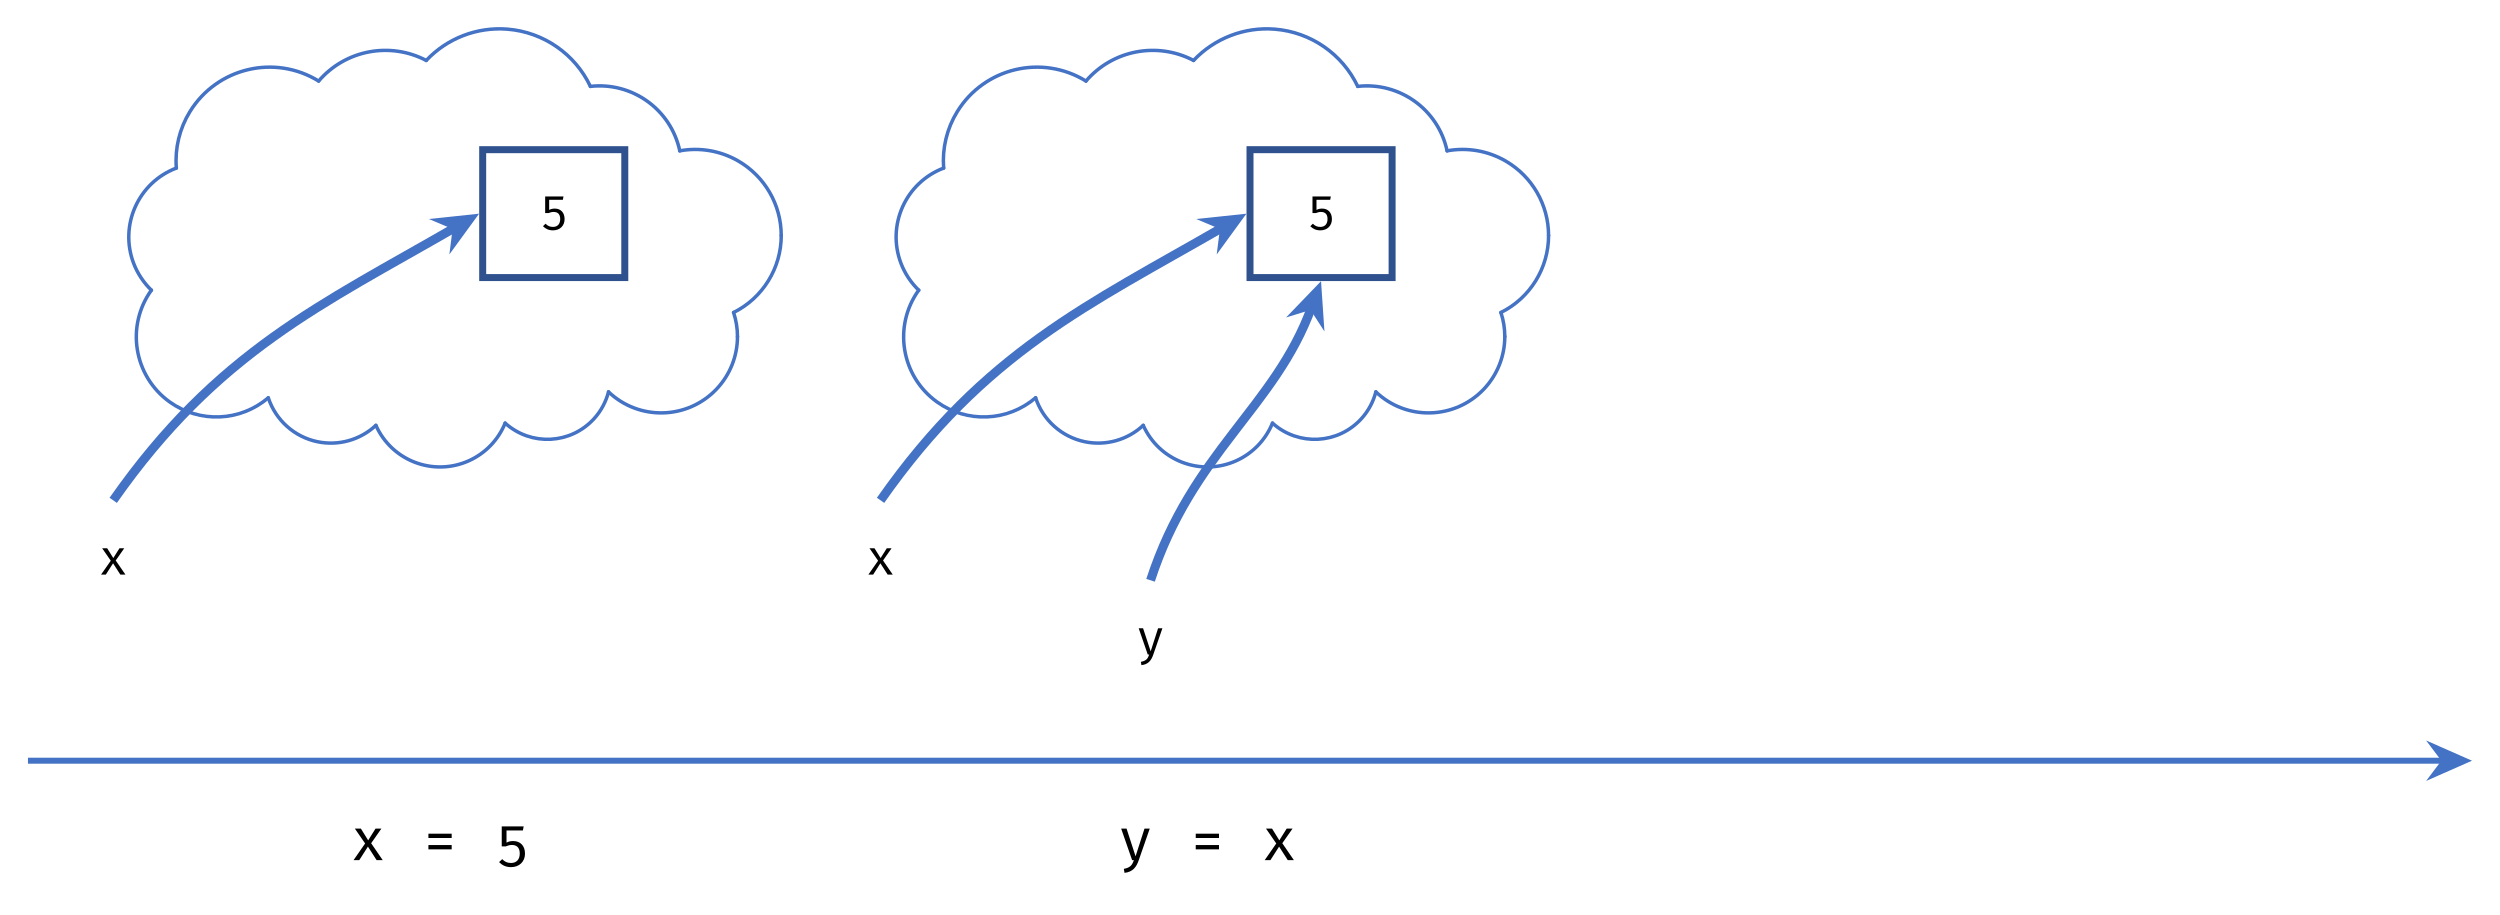
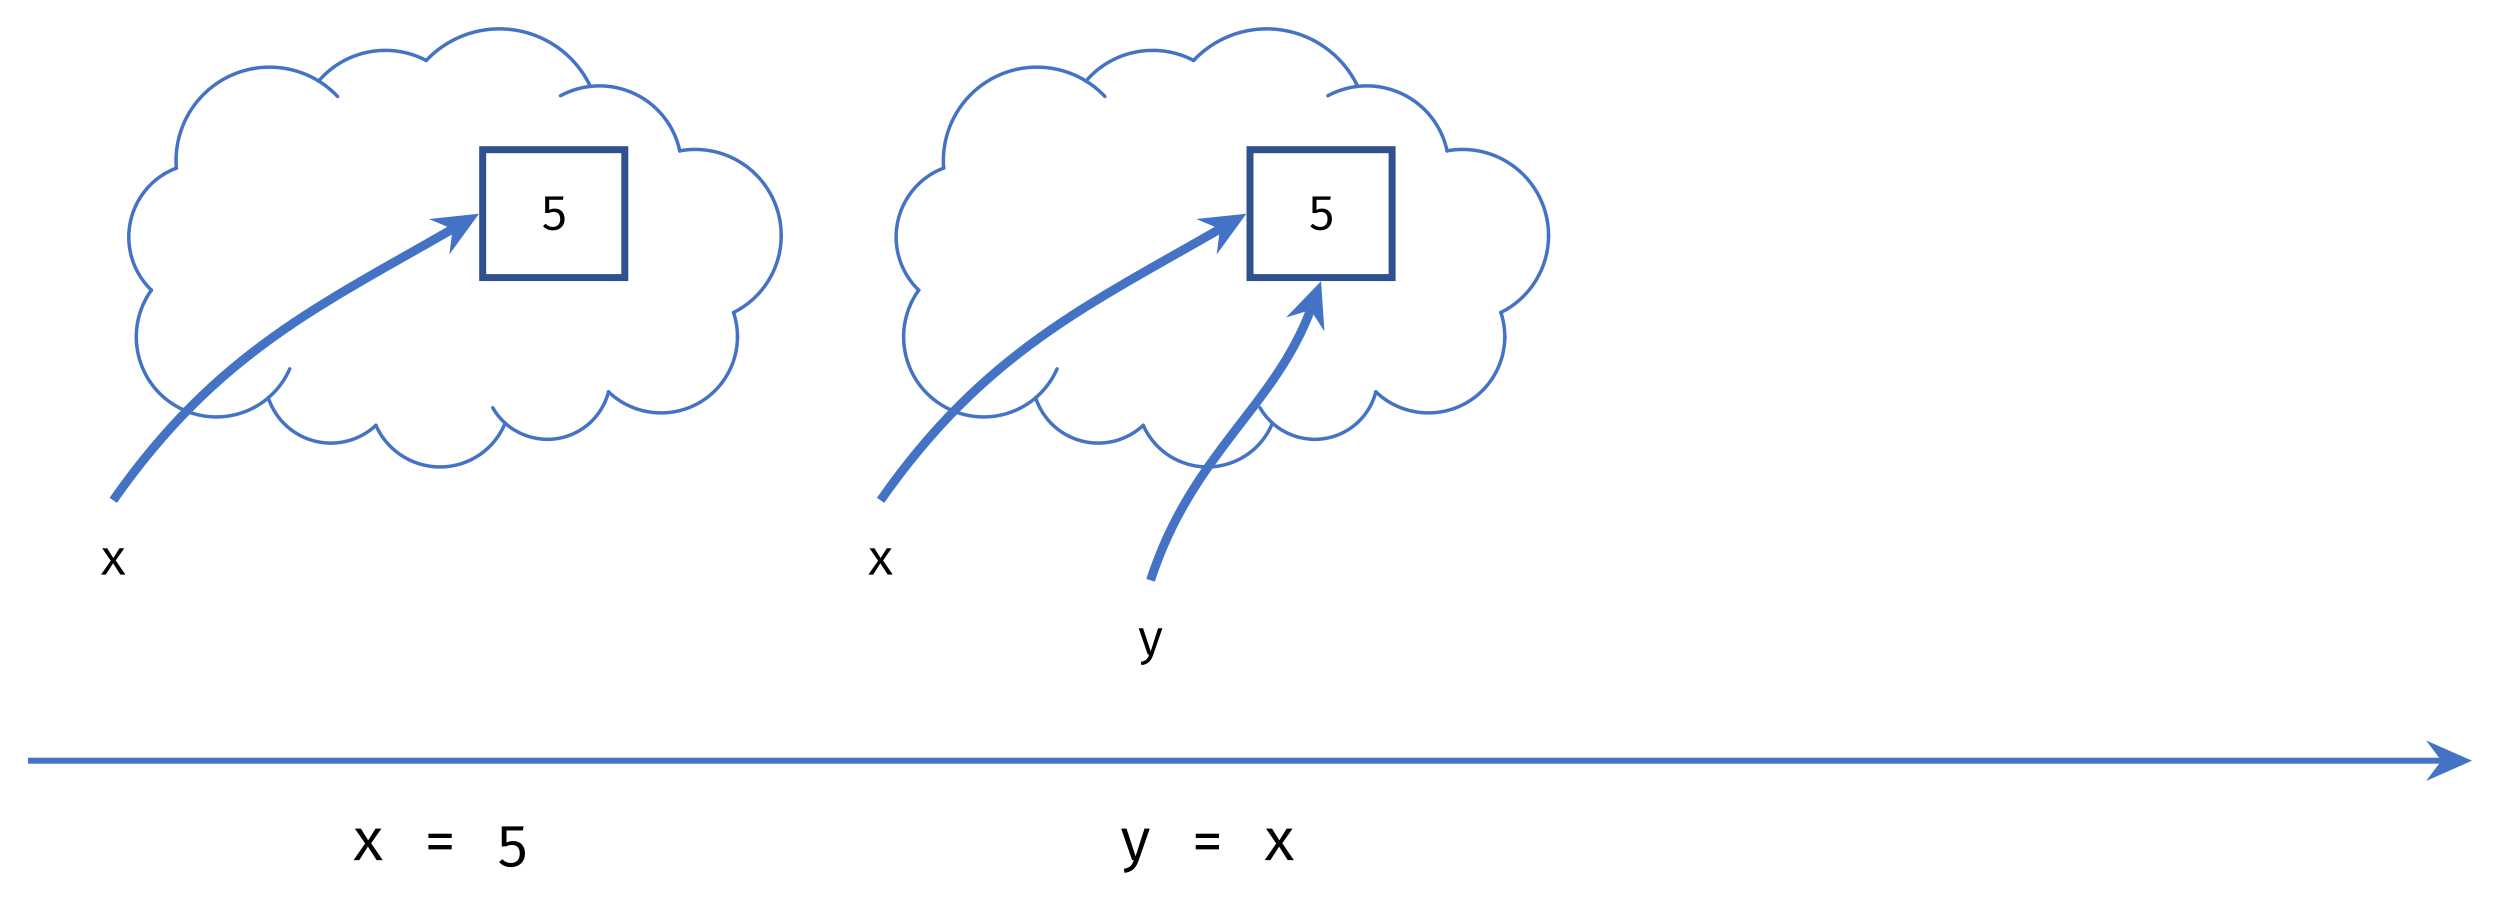
<svg xmlns="http://www.w3.org/2000/svg" xmlns:xlink="http://www.w3.org/1999/xlink" viewBox="0 0 498.717 182.421">
  <defs>
    <g>
      <g id="glyph-0-0">
        <path d="M 4.938 -5.609 L 1.281 -5.609 L 1.281 -2.297 L 1.969 -2.297 C 2.297 -2.422 2.562 -2.516 2.984 -2.516 C 3.703 -2.516 4.281 -2.156 4.281 -1.109 C 4.281 -0.094 3.734 0.469 2.844 0.469 C 2.203 0.469 1.781 0.266 1.359 -0.172 L 0.844 0.328 C 1.359 0.844 1.969 1.156 2.844 1.156 C 4.234 1.156 5.156 0.234 5.156 -1.078 C 5.156 -2.406 4.375 -3.188 3.203 -3.188 C 2.781 -3.188 2.438 -3.109 2.078 -2.922 L 2.078 -4.938 L 4.812 -4.938 Z M 4.938 -5.609 " />
      </g>
      <g id="glyph-0-1">
        <path d="M 1.516 0 L 2.953 -2.25 L 4.406 0 L 5.422 0 L 3.484 -2.812 L 5.188 -5.25 L 4.234 -5.25 L 3 -3.297 L 1.781 -5.25 L 0.781 -5.25 L 2.5 -2.766 L 0.562 0 Z M 1.516 0 " />
      </g>
      <g id="glyph-0-2">
        <path d="M 5.359 -5.25 L 4.5 -5.25 L 3.016 -0.641 L 1.5 -5.25 L 0.625 -5.25 L 2.438 0 L 2.719 0 C 2.453 0.812 2.141 1.25 1.062 1.453 L 1.172 2.109 C 2.578 1.969 3.156 1.109 3.531 0.031 Z M 5.359 -5.25 " />
      </g>
      <g id="glyph-1-0">
        <path d="M 1.812 0 L 3.547 -2.703 L 5.281 0 L 6.5 0 L 4.188 -3.375 L 6.234 -6.297 L 5.062 -6.297 L 3.594 -3.953 L 2.141 -6.297 L 0.938 -6.297 L 2.984 -3.328 L 0.672 0 Z M 1.812 0 " />
      </g>
      <g id="glyph-1-1">
        <path d="M 5.906 -5.281 L 1.266 -5.281 L 1.266 -4.422 L 5.906 -4.422 Z M 5.906 -3.016 L 1.266 -3.016 L 1.266 -2.156 L 5.906 -2.156 Z M 5.906 -3.016 " />
      </g>
      <g id="glyph-1-2">
        <path d="M 5.922 -6.734 L 1.547 -6.734 L 1.547 -2.75 L 2.359 -2.75 C 2.75 -2.906 3.078 -3.031 3.578 -3.031 C 4.453 -3.031 5.141 -2.578 5.141 -1.328 C 5.141 -0.109 4.469 0.562 3.406 0.562 C 2.641 0.562 2.125 0.312 1.641 -0.203 L 1.016 0.391 C 1.641 1.016 2.359 1.391 3.406 1.391 C 5.062 1.391 6.188 0.281 6.188 -1.297 C 6.188 -2.875 5.25 -3.812 3.844 -3.812 C 3.328 -3.812 2.922 -3.734 2.5 -3.5 L 2.5 -5.922 L 5.766 -5.922 Z M 5.922 -6.734 " />
      </g>
      <g id="glyph-1-3">
        <path d="M 6.438 -6.297 L 5.391 -6.297 L 3.609 -0.766 L 1.812 -6.297 L 0.734 -6.297 L 2.922 0 L 3.266 0 C 2.938 0.969 2.562 1.5 1.266 1.734 L 1.406 2.531 C 3.078 2.359 3.797 1.328 4.234 0.031 Z M 6.438 -6.297 " />
      </g>
    </g>
    <clipPath id="clip-0">
      <path clip-rule="nonzero" d="M 468 132 L 498.719 132 L 498.719 172 L 468 172 Z M 468 132 " />
    </clipPath>
  </defs>
  <path fill="none" stroke-width="1.196" stroke-linecap="butt" stroke-linejoin="miter" stroke="rgb(26.668%,44.707%,76.862%)" stroke-opacity="1" stroke-miterlimit="10" d="M -82.206 -99.214 L 399.681 -99.214 " transform="matrix(1,0,0,-1,87.784,52.536)" />
  <path fill-rule="nonzero" fill="rgb(26.668%,44.707%,76.862%)" fill-opacity="1" d="M 491.652 151.75 L 485.832 149.184 L 487.766 151.75 L 485.832 154.316 Z M 491.652 151.75 " />
  <g clip-path="url(#clip-0)">
    <path fill="none" stroke-width="1.196" stroke-linecap="butt" stroke-linejoin="miter" stroke="rgb(26.668%,44.707%,76.862%)" stroke-opacity="1" stroke-miterlimit="10" d="M 7.58 -0 L 1.76 2.566 L 3.693 -0 L 1.76 -2.567 Z M 7.58 -0 " transform="matrix(1,0,0,-1,484.0725,151.7498)" />
  </g>
  <path fill="none" stroke-width="0.697" stroke-linecap="round" stroke-linejoin="miter" stroke="rgb(26.668%,44.707%,76.862%)" stroke-opacity="1" stroke-miterlimit="10" d="M 68.06 5.559 C 68.06 11.692 64.786 17.36 59.478 20.427 C 55.954 22.462 51.821 23.177 47.818 22.446 " transform="matrix(1,0,0,-1,87.784,52.536)" />
  <path fill="none" stroke-width="0.697" stroke-linecap="round" stroke-linejoin="miter" stroke="rgb(26.668%,44.707%,76.862%)" stroke-opacity="1" stroke-miterlimit="10" d="M 58.556 -9.804 C 64.38 -6.902 68.064 -0.952 68.064 5.556 " transform="matrix(1,0,0,-1,87.784,52.536)" />
-   <path fill="none" stroke-width="0.697" stroke-linecap="round" stroke-linejoin="miter" stroke="rgb(26.668%,44.707%,76.862%)" stroke-opacity="1" stroke-miterlimit="10" d="M 47.821 22.446 C 46.068 30.677 38.357 36.235 29.993 35.302 " transform="matrix(1,0,0,-1,87.784,52.536)" />
+   <path fill="none" stroke-width="0.697" stroke-linecap="round" stroke-linejoin="miter" stroke="rgb(26.668%,44.707%,76.862%)" stroke-opacity="1" stroke-miterlimit="10" d="M 47.821 22.446 C 46.603 28.165 42.427 32.802 36.864 34.602 C 32.611 35.985 27.97 35.563 24.032 33.434 " transform="matrix(1,0,0,-1,87.784,52.536)" />
  <path fill="none" stroke-width="0.697" stroke-linecap="round" stroke-linejoin="miter" stroke="rgb(26.668%,44.707%,76.862%)" stroke-opacity="1" stroke-miterlimit="10" d="M 29.989 35.302 C 26.919 41.782 20.622 46.134 13.474 46.716 C 7.4 47.208 1.427 44.911 -2.753 40.477 " transform="matrix(1,0,0,-1,87.784,52.536)" />
  <path fill="none" stroke-width="0.697" stroke-linecap="round" stroke-linejoin="miter" stroke="rgb(26.668%,44.707%,76.862%)" stroke-opacity="1" stroke-miterlimit="10" d="M -2.757 40.477 C -9.991 44.274 -18.897 42.571 -24.218 36.368 " transform="matrix(1,0,0,-1,87.784,52.536)" />
-   <path fill="none" stroke-width="0.697" stroke-linecap="round" stroke-linejoin="miter" stroke="rgb(26.668%,44.707%,76.862%)" stroke-opacity="1" stroke-miterlimit="10" d="M -24.221 36.368 C -32.999 41.774 -44.491 39.04 -49.897 30.266 C -51.971 26.899 -52.921 22.954 -52.608 19.013 " transform="matrix(1,0,0,-1,87.784,52.536)" />
+   <path fill="none" stroke-width="0.697" stroke-linecap="round" stroke-linejoin="miter" stroke="rgb(26.668%,44.707%,76.862%)" stroke-opacity="1" stroke-miterlimit="10" d="M -20.444 33.298 C -27.522 40.786 -39.331 41.122 -46.823 34.048 C -50.925 30.169 -53.054 24.641 -52.608 19.013 " transform="matrix(1,0,0,-1,87.784,52.536)" />
  <path fill="none" stroke-width="0.697" stroke-linecap="round" stroke-linejoin="miter" stroke="rgb(26.668%,44.707%,76.862%)" stroke-opacity="1" stroke-miterlimit="10" d="M -52.604 19.009 C -60.202 16.118 -64.018 7.614 -61.128 0.016 C -60.354 -2.011 -59.143 -3.843 -57.581 -5.351 " transform="matrix(1,0,0,-1,87.784,52.536)" />
-   <path fill="none" stroke-width="0.697" stroke-linecap="round" stroke-linejoin="miter" stroke="rgb(26.668%,44.707%,76.862%)" stroke-opacity="1" stroke-miterlimit="10" d="M -57.585 -5.351 C -62.733 -12.503 -61.108 -22.48 -53.956 -27.632 C -47.987 -31.929 -39.858 -31.593 -34.264 -26.819 " transform="matrix(1,0,0,-1,87.784,52.536)" />
+   <path fill="none" stroke-width="0.697" stroke-linecap="round" stroke-linejoin="miter" stroke="rgb(26.668%,44.707%,76.862%)" stroke-opacity="1" stroke-miterlimit="10" d="M -57.585 -5.351 C -62.733 -12.503 -61.108 -22.48 -53.956 -27.632 C -49.327 -30.964 -43.268 -31.573 -38.069 -29.234 C -34.456 -27.605 -31.573 -24.687 -29.991 -21.05 " transform="matrix(1,0,0,-1,87.784,52.536)" />
  <path fill="none" stroke-width="0.697" stroke-linecap="round" stroke-linejoin="miter" stroke="rgb(26.668%,44.707%,76.862%)" stroke-opacity="1" stroke-miterlimit="10" d="M -34.264 -26.823 C -32.796 -31.28 -29.061 -34.624 -24.464 -35.581 C -20.276 -36.456 -15.925 -35.237 -12.8 -32.316 " transform="matrix(1,0,0,-1,87.784,52.536)" />
  <path fill="none" stroke-width="0.697" stroke-linecap="round" stroke-linejoin="miter" stroke="rgb(26.668%,44.707%,76.862%)" stroke-opacity="1" stroke-miterlimit="10" d="M -12.796 -32.319 C -9.639 -39.386 -1.35 -42.554 5.716 -39.394 C 9.017 -37.921 11.626 -35.222 12.986 -31.87 " transform="matrix(1,0,0,-1,87.784,52.536)" />
-   <path fill="none" stroke-width="0.697" stroke-linecap="round" stroke-linejoin="miter" stroke="rgb(26.668%,44.707%,76.862%)" stroke-opacity="1" stroke-miterlimit="10" d="M 12.986 -31.87 C 18.154 -36.523 26.111 -36.109 30.763 -30.941 C 32.126 -29.429 33.103 -27.605 33.607 -25.636 " transform="matrix(1,0,0,-1,87.784,52.536)" />
+   <path fill="none" stroke-width="0.697" stroke-linecap="round" stroke-linejoin="miter" stroke="rgb(26.668%,44.707%,76.862%)" stroke-opacity="1" stroke-miterlimit="10" d="M 10.509 -28.808 C 13.982 -34.831 21.681 -36.894 27.704 -33.421 C 30.638 -31.726 32.767 -28.917 33.607 -25.636 " transform="matrix(1,0,0,-1,87.784,52.536)" />
  <path fill="none" stroke-width="0.697" stroke-linecap="round" stroke-linejoin="miter" stroke="rgb(26.668%,44.707%,76.862%)" stroke-opacity="1" stroke-miterlimit="10" d="M 59.333 -14.609 C 59.333 -12.976 59.068 -11.355 58.556 -9.804 " transform="matrix(1,0,0,-1,87.784,52.536)" />
  <path fill="none" stroke-width="0.697" stroke-linecap="round" stroke-linejoin="miter" stroke="rgb(26.668%,44.707%,76.862%)" stroke-opacity="1" stroke-miterlimit="10" d="M 33.607 -25.636 C 39.7 -31.433 49.337 -31.194 55.134 -25.105 C 57.829 -22.273 59.333 -18.515 59.333 -14.605 " transform="matrix(1,0,0,-1,87.784,52.536)" />
  <path fill-rule="nonzero" fill="rgb(100%,100%,100%)" fill-opacity="1" stroke-width="1.395" stroke-linecap="butt" stroke-linejoin="miter" stroke="rgb(18.43%,32.158%,56.078%)" stroke-opacity="1" stroke-miterlimit="10" d="M 8.505 -2.835 L 36.853 -2.835 L 36.853 22.677 L 8.505 22.677 Z M 8.505 -2.835 " transform="matrix(1,0,0,-1,87.784,52.536)" />
  <g fill="rgb(0%,0%,0%)" fill-opacity="1">
    <use xlink:href="#glyph-0-0" x="107.472" y="44.797" />
  </g>
  <g fill="rgb(0%,0%,0%)" fill-opacity="1">
    <use xlink:href="#glyph-0-1" x="19.598" y="114.622" />
  </g>
  <path fill="none" stroke-width="1.793" stroke-linecap="butt" stroke-linejoin="miter" stroke="rgb(26.668%,44.707%,76.862%)" stroke-opacity="1" stroke-miterlimit="10" d="M -65.198 -47.273 C -44.421 -17.601 -23.561 -8.191 2.997 7.145 " transform="matrix(1,0,0,-1,87.784,52.536)" />
  <path fill-rule="nonzero" fill="rgb(26.668%,44.707%,76.862%)" fill-opacity="1" stroke-width="1.531" stroke-linecap="butt" stroke-linejoin="miter" stroke="rgb(26.668%,44.707%,76.862%)" stroke-opacity="1" stroke-miterlimit="10" d="M 7.161 -0.001 L 2.252 2.175 L 3.901 0 L 2.253 -2.174 Z M 7.161 -0.001 " transform="matrix(0.86601,-0.49998,-0.49998,-0.86601,87.73517,47.14978)" />
  <g fill="rgb(0%,0%,0%)" fill-opacity="1">
    <use xlink:href="#glyph-1-0" x="69.851" y="171.591" />
  </g>
  <g fill="rgb(0%,0%,0%)" fill-opacity="1">
    <use xlink:href="#glyph-1-1" x="84.197" y="171.591" />
  </g>
  <g fill="rgb(0%,0%,0%)" fill-opacity="1">
    <use xlink:href="#glyph-1-2" x="98.543" y="171.591" />
  </g>
  <path fill="none" stroke-width="0.697" stroke-linecap="round" stroke-linejoin="miter" stroke="rgb(26.668%,44.707%,76.862%)" stroke-opacity="1" stroke-miterlimit="10" d="M 221.134 5.559 C 221.134 11.692 217.861 17.36 212.548 20.427 C 209.029 22.462 204.892 23.177 200.892 22.446 " transform="matrix(1,0,0,-1,87.784,52.536)" />
  <path fill="none" stroke-width="0.697" stroke-linecap="round" stroke-linejoin="miter" stroke="rgb(26.668%,44.707%,76.862%)" stroke-opacity="1" stroke-miterlimit="10" d="M 211.63 -9.804 C 217.454 -6.902 221.138 -0.952 221.138 5.556 " transform="matrix(1,0,0,-1,87.784,52.536)" />
-   <path fill="none" stroke-width="0.697" stroke-linecap="round" stroke-linejoin="miter" stroke="rgb(26.668%,44.707%,76.862%)" stroke-opacity="1" stroke-miterlimit="10" d="M 200.892 22.446 C 199.142 30.677 191.431 36.235 183.068 35.302 " transform="matrix(1,0,0,-1,87.784,52.536)" />
+   <path fill="none" stroke-width="0.697" stroke-linecap="round" stroke-linejoin="miter" stroke="rgb(26.668%,44.707%,76.862%)" stroke-opacity="1" stroke-miterlimit="10" d="M 200.892 22.446 C 199.677 28.165 195.497 32.802 189.939 34.602 C 185.681 35.985 181.044 35.563 177.107 33.434 " transform="matrix(1,0,0,-1,87.784,52.536)" />
  <path fill="none" stroke-width="0.697" stroke-linecap="round" stroke-linejoin="miter" stroke="rgb(26.668%,44.707%,76.862%)" stroke-opacity="1" stroke-miterlimit="10" d="M 183.064 35.302 C 179.993 41.782 173.693 46.134 166.548 46.716 C 160.474 47.208 154.501 44.911 150.318 40.477 " transform="matrix(1,0,0,-1,87.784,52.536)" />
  <path fill="none" stroke-width="0.697" stroke-linecap="round" stroke-linejoin="miter" stroke="rgb(26.668%,44.707%,76.862%)" stroke-opacity="1" stroke-miterlimit="10" d="M 150.318 40.477 C 143.079 44.274 134.177 42.571 128.853 36.368 " transform="matrix(1,0,0,-1,87.784,52.536)" />
-   <path fill="none" stroke-width="0.697" stroke-linecap="round" stroke-linejoin="miter" stroke="rgb(26.668%,44.707%,76.862%)" stroke-opacity="1" stroke-miterlimit="10" d="M 128.849 36.368 C 120.075 41.774 108.579 39.04 103.177 30.266 C 101.103 26.899 100.153 22.954 100.462 19.013 " transform="matrix(1,0,0,-1,87.784,52.536)" />
+   <path fill="none" stroke-width="0.697" stroke-linecap="round" stroke-linejoin="miter" stroke="rgb(26.668%,44.707%,76.862%)" stroke-opacity="1" stroke-miterlimit="10" d="M 132.63 33.298 C 125.552 40.786 113.743 41.122 106.251 34.048 C 102.146 30.169 100.017 24.641 100.462 19.013 " transform="matrix(1,0,0,-1,87.784,52.536)" />
  <path fill="none" stroke-width="0.697" stroke-linecap="round" stroke-linejoin="miter" stroke="rgb(26.668%,44.707%,76.862%)" stroke-opacity="1" stroke-miterlimit="10" d="M 100.466 19.009 C 92.868 16.118 89.056 7.614 91.946 0.016 C 92.716 -2.011 93.931 -3.843 95.489 -5.351 " transform="matrix(1,0,0,-1,87.784,52.536)" />
-   <path fill="none" stroke-width="0.697" stroke-linecap="round" stroke-linejoin="miter" stroke="rgb(26.668%,44.707%,76.862%)" stroke-opacity="1" stroke-miterlimit="10" d="M 95.489 -5.351 C 90.337 -12.503 91.962 -22.48 99.118 -27.632 C 105.083 -31.929 113.216 -31.593 118.806 -26.819 " transform="matrix(1,0,0,-1,87.784,52.536)" />
+   <path fill="none" stroke-width="0.697" stroke-linecap="round" stroke-linejoin="miter" stroke="rgb(26.668%,44.707%,76.862%)" stroke-opacity="1" stroke-miterlimit="10" d="M 95.489 -5.351 C 90.337 -12.503 91.962 -22.48 99.118 -27.632 C 103.747 -30.964 109.802 -31.573 115.001 -29.234 C 118.618 -27.605 121.497 -24.687 123.083 -21.05 " transform="matrix(1,0,0,-1,87.784,52.536)" />
  <path fill="none" stroke-width="0.697" stroke-linecap="round" stroke-linejoin="miter" stroke="rgb(26.668%,44.707%,76.862%)" stroke-opacity="1" stroke-miterlimit="10" d="M 118.81 -26.823 C 120.275 -31.28 124.013 -34.624 128.611 -35.581 C 132.798 -36.456 137.15 -35.237 140.275 -32.316 " transform="matrix(1,0,0,-1,87.784,52.536)" />
  <path fill="none" stroke-width="0.697" stroke-linecap="round" stroke-linejoin="miter" stroke="rgb(26.668%,44.707%,76.862%)" stroke-opacity="1" stroke-miterlimit="10" d="M 140.279 -32.319 C 143.435 -39.386 151.724 -42.554 158.79 -39.394 C 162.091 -37.921 164.696 -35.222 166.056 -31.87 " transform="matrix(1,0,0,-1,87.784,52.536)" />
-   <path fill="none" stroke-width="0.697" stroke-linecap="round" stroke-linejoin="miter" stroke="rgb(26.668%,44.707%,76.862%)" stroke-opacity="1" stroke-miterlimit="10" d="M 166.06 -31.87 C 171.224 -36.523 179.185 -36.109 183.837 -30.941 C 185.2 -29.429 186.177 -27.605 186.681 -25.636 " transform="matrix(1,0,0,-1,87.784,52.536)" />
+   <path fill="none" stroke-width="0.697" stroke-linecap="round" stroke-linejoin="miter" stroke="rgb(26.668%,44.707%,76.862%)" stroke-opacity="1" stroke-miterlimit="10" d="M 163.579 -28.808 C 167.056 -34.831 174.755 -36.894 180.775 -33.421 C 183.712 -31.726 185.841 -28.917 186.681 -25.636 " transform="matrix(1,0,0,-1,87.784,52.536)" />
  <path fill="none" stroke-width="0.697" stroke-linecap="round" stroke-linejoin="miter" stroke="rgb(26.668%,44.707%,76.862%)" stroke-opacity="1" stroke-miterlimit="10" d="M 212.404 -14.609 C 212.404 -12.976 212.142 -11.355 211.626 -9.804 " transform="matrix(1,0,0,-1,87.784,52.536)" />
  <path fill="none" stroke-width="0.697" stroke-linecap="round" stroke-linejoin="miter" stroke="rgb(26.668%,44.707%,76.862%)" stroke-opacity="1" stroke-miterlimit="10" d="M 186.681 -25.636 C 192.771 -31.433 202.411 -31.194 208.208 -25.105 C 210.9 -22.273 212.404 -18.515 212.404 -14.605 " transform="matrix(1,0,0,-1,87.784,52.536)" />
  <path fill-rule="nonzero" fill="rgb(100%,100%,100%)" fill-opacity="1" stroke-width="1.395" stroke-linecap="butt" stroke-linejoin="miter" stroke="rgb(18.43%,32.158%,56.078%)" stroke-opacity="1" stroke-miterlimit="10" d="M 161.575 -2.835 L 189.923 -2.835 L 189.923 22.677 L 161.575 22.677 Z M 161.575 -2.835 " transform="matrix(1,0,0,-1,87.784,52.536)" />
  <g fill="rgb(0%,0%,0%)" fill-opacity="1">
    <use xlink:href="#glyph-0-0" x="260.543" y="44.797" />
  </g>
  <g fill="rgb(0%,0%,0%)" fill-opacity="1">
    <use xlink:href="#glyph-0-1" x="172.669" y="114.622" />
  </g>
  <g fill="rgb(0%,0%,0%)" fill-opacity="1">
    <use xlink:href="#glyph-0-2" x="226.527" y="130.576" />
  </g>
  <path fill="none" stroke-width="1.793" stroke-linecap="butt" stroke-linejoin="miter" stroke="rgb(26.668%,44.707%,76.862%)" stroke-opacity="1" stroke-miterlimit="10" d="M 87.876 -47.273 C 108.65 -17.601 129.509 -8.191 156.071 7.145 " transform="matrix(1,0,0,-1,87.784,52.536)" />
  <path fill-rule="nonzero" fill="rgb(26.668%,44.707%,76.862%)" fill-opacity="1" stroke-width="1.531" stroke-linecap="butt" stroke-linejoin="miter" stroke="rgb(26.668%,44.707%,76.862%)" stroke-opacity="1" stroke-miterlimit="10" d="M 7.159 -0 L 2.253 2.174 L 3.902 -0.001 L 2.254 -2.175 Z M 7.159 -0 " transform="matrix(0.86601,-0.49998,-0.49998,-0.86601,240.8078,47.14978)" />
  <path fill="none" stroke-width="1.793" stroke-linecap="butt" stroke-linejoin="miter" stroke="rgb(26.668%,44.707%,76.862%)" stroke-opacity="1" stroke-miterlimit="10" d="M 141.736 -63.226 C 150.025 -37.71 166.575 -28.741 173.853 -8.749 " transform="matrix(1,0,0,-1,87.784,52.536)" />
  <path fill-rule="nonzero" fill="rgb(26.668%,44.707%,76.862%)" fill-opacity="1" stroke-width="1.531" stroke-linecap="butt" stroke-linejoin="miter" stroke="rgb(26.668%,44.707%,76.862%)" stroke-opacity="1" stroke-miterlimit="10" d="M 7.161 -0.002 L 2.254 2.174 L 3.901 0 L 2.253 -2.175 Z M 7.161 -0.002 " transform="matrix(0.34201,-0.93968,-0.93968,-0.34201,260.4318,64.5917)" />
  <g fill="rgb(0%,0%,0%)" fill-opacity="1">
    <use xlink:href="#glyph-1-3" x="222.922" y="171.591" />
  </g>
  <g fill="rgb(0%,0%,0%)" fill-opacity="1">
    <use xlink:href="#glyph-1-1" x="237.268" y="171.591" />
  </g>
  <g fill="rgb(0%,0%,0%)" fill-opacity="1">
    <use xlink:href="#glyph-1-0" x="251.614" y="171.591" />
  </g>
</svg>
